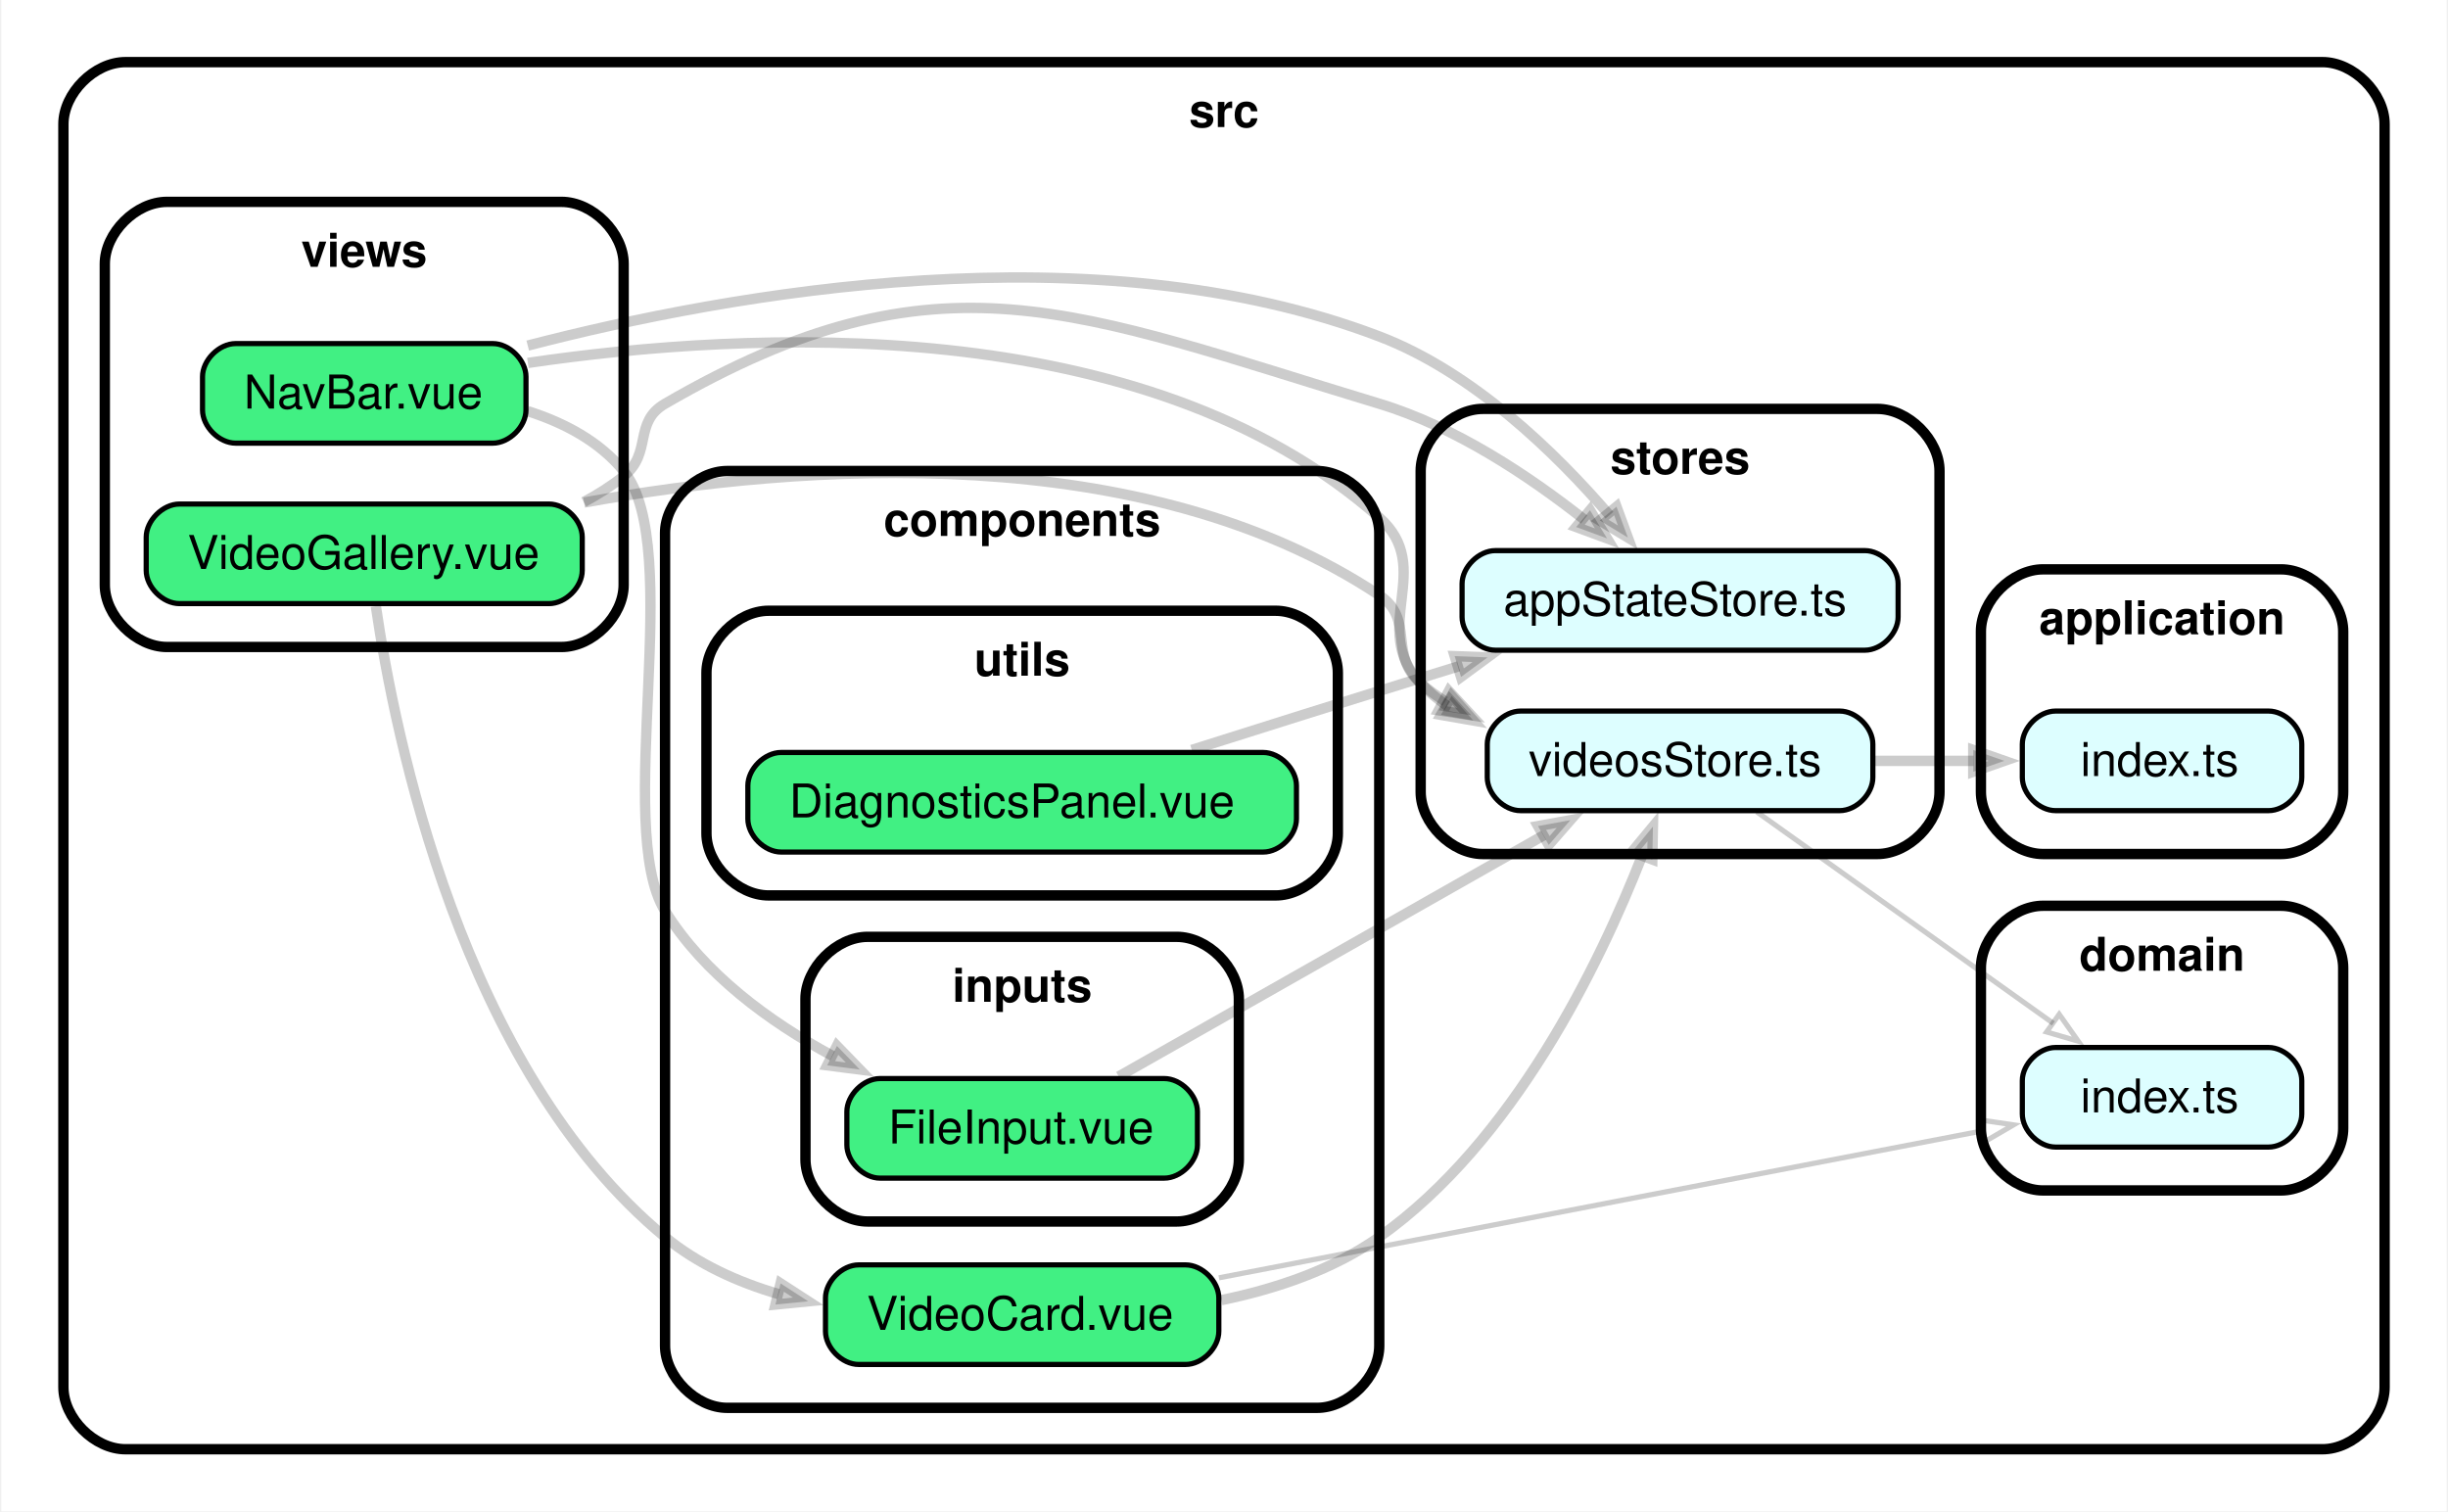
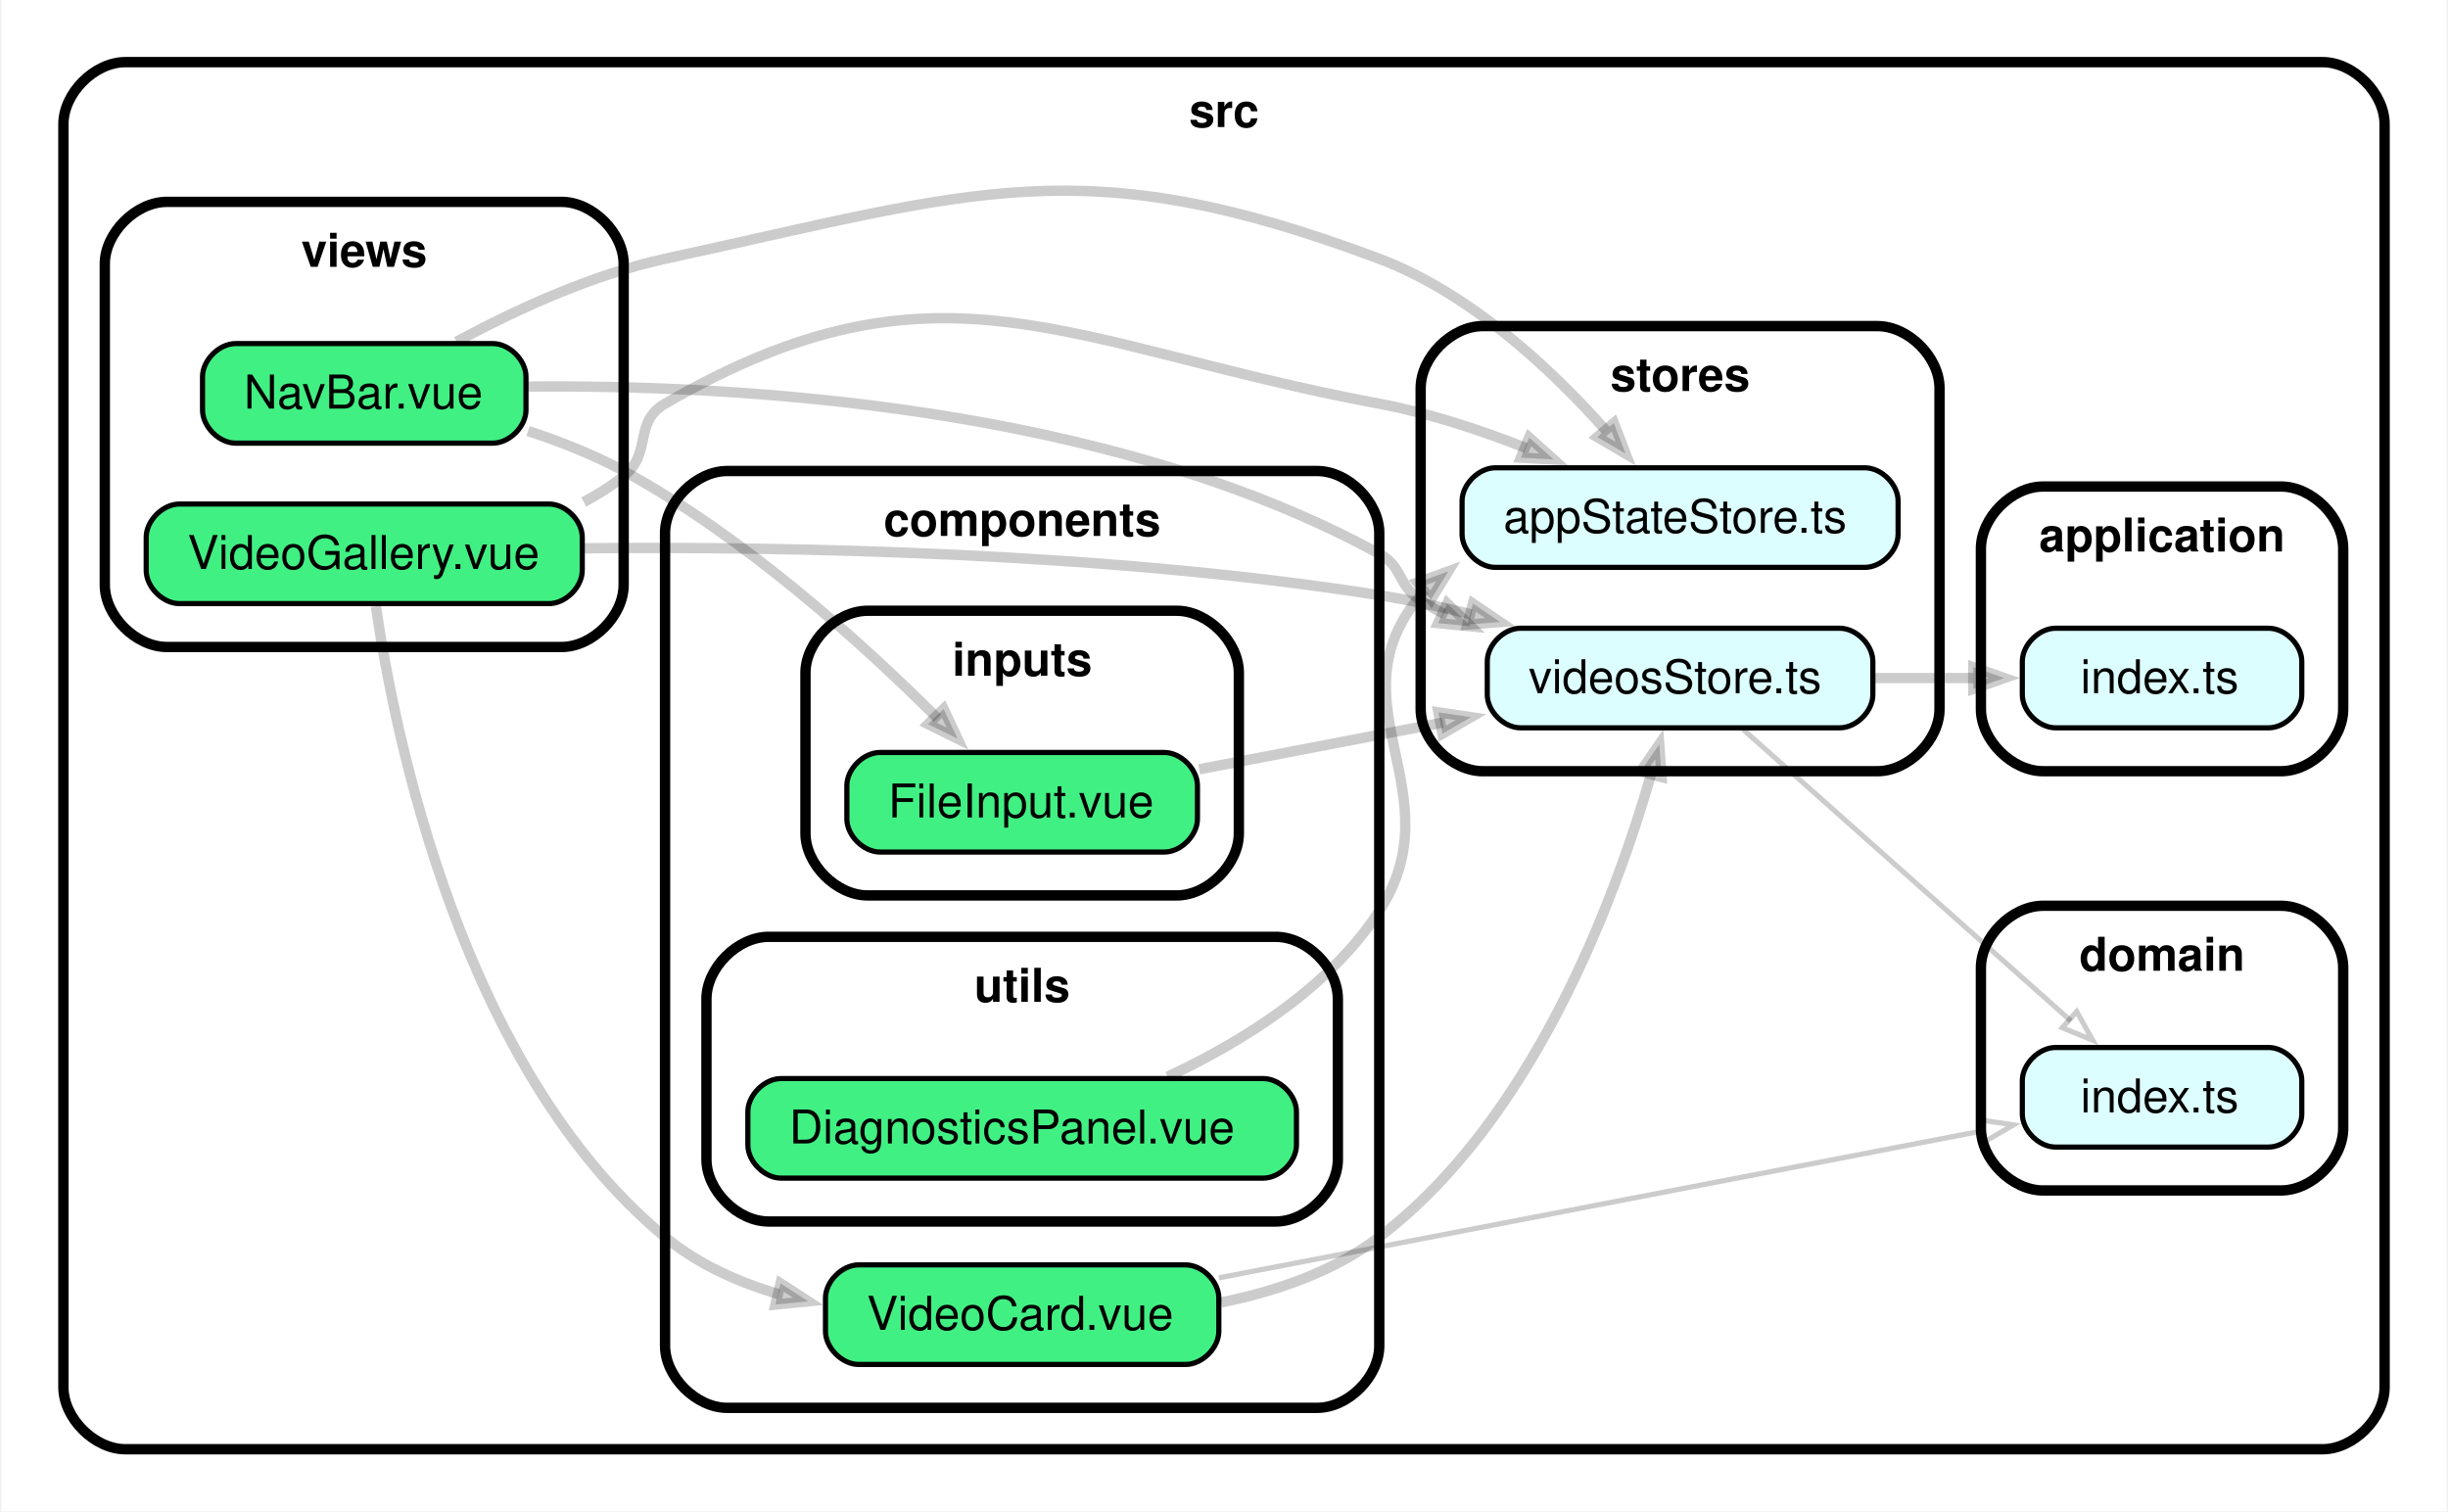
<svg xmlns="http://www.w3.org/2000/svg" xmlns:xlink="http://www.w3.org/1999/xlink" width="473pt" height="292pt" viewBox="0.00 0.00 472.50 292.00">
  <g id="graph0" class="graph" transform="scale(1 1) rotate(0) translate(4 288)">
    <polygon fill="white" stroke="none" points="-4,4 -4,-288 468.5,-288 468.5,4 -4,4" />
    <g id="clust1" class="cluster">
      <path fill="#ffffff" stroke="black" stroke-width="2" d="M20,-8C20,-8 444.5,-8 444.5,-8 450.5,-8 456.5,-14 456.5,-20 456.5,-20 456.5,-264 456.5,-264 456.5,-270 450.5,-276 444.5,-276 444.5,-276 20,-276 20,-276 14,-276 8,-270 8,-264 8,-264 8,-20 8,-20 8,-14 14,-8 20,-8" />
      <text text-anchor="middle" x="232.25" y="-263.45" font-family="Helvetica,sans-Serif" font-weight="bold" font-size="9.00">src</text>
    </g>
    <g id="clust2" class="cluster">
-       <path fill="#ffffff" stroke="black" stroke-width="2" d="M390.5,-123C390.5,-123 436.5,-123 436.5,-123 442.5,-123 448.5,-129 448.5,-135 448.5,-135 448.5,-166 448.5,-166 448.5,-172 442.5,-178 436.5,-178 436.5,-178 390.5,-178 390.5,-178 384.5,-178 378.5,-172 378.5,-166 378.5,-166 378.5,-135 378.5,-135 378.5,-129 384.5,-123 390.5,-123" />
-       <text text-anchor="middle" x="413.5" y="-165.45" font-family="Helvetica,sans-Serif" font-weight="bold" font-size="9.00">application</text>
+       <path fill="#ffffff" stroke="black" stroke-width="2" d="M390.5,-139C390.5,-139 436.5,-139 436.5,-139 442.5,-139 448.5,-145 448.5,-151 448.5,-151 448.5,-182 448.5,-182 448.5,-188 442.5,-194 436.5,-194 436.5,-194 390.5,-194 390.5,-194 384.5,-194 378.5,-188 378.5,-182 378.5,-182 378.5,-151 378.5,-151 378.5,-145 384.5,-139 390.5,-139" />
+       <text text-anchor="middle" x="413.5" y="-181.45" font-family="Helvetica,sans-Serif" font-weight="bold" font-size="9.00">application</text>
+     </g>
+     <g id="clust3" class="cluster">
+       <path fill="#ffffff" stroke="black" stroke-width="2" d="M136.25,-16C136.25,-16 250.25,-16 250.25,-16 256.25,-16 262.25,-22 262.25,-28 262.25,-28 262.25,-185 262.25,-185 262.25,-191 256.25,-197 250.25,-197 250.25,-197 136.25,-197 136.25,-197 130.25,-197 124.25,-191 124.25,-185 124.25,-185 124.25,-28 124.25,-28 124.25,-22 130.25,-16 136.25,-16" />
+       <text text-anchor="middle" x="193.25" y="-184.45" font-family="Helvetica,sans-Serif" font-weight="bold" font-size="9.00">components</text>
+     </g>
+     <g id="clust4" class="cluster">
+       <path fill="#ffffff" stroke="black" stroke-width="2" d="M163.38,-115C163.38,-115 223.12,-115 223.12,-115 229.12,-115 235.12,-121 235.12,-127 235.12,-127 235.12,-158 235.12,-158 235.12,-164 229.12,-170 223.12,-170 223.12,-170 163.38,-170 163.38,-170 157.38,-170 151.38,-164 151.38,-158 151.38,-158 151.38,-127 151.38,-127 151.38,-121 157.38,-115 163.38,-115" />
+       <text text-anchor="middle" x="193.25" y="-157.45" font-family="Helvetica,sans-Serif" font-weight="bold" font-size="9.00">inputs</text>
+     </g>
+     <g id="clust5" class="cluster">
+       <path fill="#ffffff" stroke="black" stroke-width="2" d="M144.25,-52C144.25,-52 242.25,-52 242.25,-52 248.25,-52 254.25,-58 254.25,-64 254.25,-64 254.25,-95 254.25,-95 254.25,-101 248.25,-107 242.25,-107 242.25,-107 144.25,-107 144.25,-107 138.25,-107 132.25,-101 132.25,-95 132.25,-95 132.25,-64 132.25,-64 132.25,-58 138.25,-52 144.25,-52" />
+       <text text-anchor="middle" x="193.25" y="-94.45" font-family="Helvetica,sans-Serif" font-weight="bold" font-size="9.00">utils</text>
    </g>
    <g id="clust6" class="cluster">
      <path fill="#ffffff" stroke="black" stroke-width="2" d="M390.5,-58C390.5,-58 436.5,-58 436.5,-58 442.5,-58 448.5,-64 448.5,-70 448.5,-70 448.5,-101 448.5,-101 448.5,-107 442.5,-113 436.5,-113 436.5,-113 390.5,-113 390.5,-113 384.5,-113 378.5,-107 378.5,-101 378.5,-101 378.5,-70 378.5,-70 378.5,-64 384.5,-58 390.5,-58" />
      <text text-anchor="middle" x="413.5" y="-100.45" font-family="Helvetica,sans-Serif" font-weight="bold" font-size="9.00">domain</text>
    </g>
-     <g id="clust3" class="cluster">
-       <path fill="#ffffff" stroke="black" stroke-width="2" d="M136.25,-16C136.25,-16 250.25,-16 250.25,-16 256.25,-16 262.25,-22 262.25,-28 262.25,-28 262.25,-185 262.25,-185 262.25,-191 256.25,-197 250.25,-197 250.25,-197 136.25,-197 136.25,-197 130.25,-197 124.25,-191 124.25,-185 124.25,-185 124.25,-28 124.25,-28 124.25,-22 130.25,-16 136.25,-16" />
-       <text text-anchor="middle" x="193.25" y="-184.45" font-family="Helvetica,sans-Serif" font-weight="bold" font-size="9.00">components</text>
-     </g>
-     <g id="clust5" class="cluster">
-       <path fill="#ffffff" stroke="black" stroke-width="2" d="M144.25,-115C144.25,-115 242.25,-115 242.25,-115 248.25,-115 254.25,-121 254.25,-127 254.25,-127 254.25,-158 254.25,-158 254.25,-164 248.25,-170 242.25,-170 242.25,-170 144.25,-170 144.25,-170 138.25,-170 132.25,-164 132.25,-158 132.25,-158 132.25,-127 132.25,-127 132.25,-121 138.25,-115 144.25,-115" />
-       <text text-anchor="middle" x="193.25" y="-157.45" font-family="Helvetica,sans-Serif" font-weight="bold" font-size="9.00">utils</text>
-     </g>
-     <g id="clust4" class="cluster">
-       <path fill="#ffffff" stroke="black" stroke-width="2" d="M163.38,-52C163.38,-52 223.12,-52 223.12,-52 229.12,-52 235.12,-58 235.12,-64 235.12,-64 235.12,-95 235.12,-95 235.12,-101 229.12,-107 223.12,-107 223.12,-107 163.38,-107 163.38,-107 157.38,-107 151.38,-101 151.38,-95 151.38,-95 151.38,-64 151.38,-64 151.38,-58 157.38,-52 163.38,-52" />
-       <text text-anchor="middle" x="193.25" y="-94.45" font-family="Helvetica,sans-Serif" font-weight="bold" font-size="9.00">inputs</text>
-     </g>
    <g id="clust7" class="cluster">
-       <path fill="#ffffff" stroke="black" stroke-width="2" d="M282.25,-123C282.25,-123 358.5,-123 358.5,-123 364.5,-123 370.5,-129 370.5,-135 370.5,-135 370.5,-197 370.5,-197 370.5,-203 364.5,-209 358.5,-209 358.5,-209 282.25,-209 282.25,-209 276.25,-209 270.25,-203 270.25,-197 270.25,-197 270.25,-135 270.25,-135 270.25,-129 276.25,-123 282.25,-123" />
-       <text text-anchor="middle" x="320.38" y="-196.45" font-family="Helvetica,sans-Serif" font-weight="bold" font-size="9.00">stores</text>
+       <path fill="#ffffff" stroke="black" stroke-width="2" d="M282.25,-139C282.25,-139 358.5,-139 358.5,-139 364.5,-139 370.5,-145 370.5,-151 370.5,-151 370.5,-213 370.5,-213 370.5,-219 364.5,-225 358.5,-225 358.5,-225 282.25,-225 282.25,-225 276.25,-225 270.25,-219 270.25,-213 270.25,-213 270.25,-151 270.25,-151 270.25,-145 276.25,-139 282.25,-139" />
+       <text text-anchor="middle" x="320.38" y="-212.45" font-family="Helvetica,sans-Serif" font-weight="bold" font-size="9.00">stores</text>
    </g>
    <g id="clust8" class="cluster">
      <path fill="#ffffff" stroke="black" stroke-width="2" d="M28,-163C28,-163 104.25,-163 104.25,-163 110.25,-163 116.25,-169 116.25,-175 116.25,-175 116.25,-237 116.25,-237 116.25,-243 110.25,-249 104.25,-249 104.25,-249 28,-249 28,-249 22,-249 16,-243 16,-237 16,-237 16,-175 16,-175 16,-169 22,-163 28,-163" />
      <text text-anchor="middle" x="66.12" y="-236.45" font-family="Helvetica,sans-Serif" font-weight="bold" font-size="9.00">views</text>
    </g>
    <g id="node1" class="node">
      <g id="a_node1">
        <a xlink:href="src/application/index.ts" xlink:title="index.ts">
-           <path fill="#ddfeff" stroke="black" d="M434.08,-150.62C434.08,-150.62 392.92,-150.62 392.92,-150.62 389.71,-150.62 386.5,-147.42 386.5,-144.21 386.5,-144.21 386.5,-137.79 386.5,-137.79 386.5,-134.58 389.71,-131.38 392.92,-131.38 392.92,-131.38 434.08,-131.38 434.08,-131.38 437.29,-131.38 440.5,-134.58 440.5,-137.79 440.5,-137.79 440.5,-144.21 440.5,-144.21 440.5,-147.42 437.29,-150.62 434.08,-150.62" />
-           <text text-anchor="start" x="397.75" y="-138.07" font-family="Helvetica,sans-Serif" font-size="9.00">index.ts</text>
+           <path fill="#ddfeff" stroke="black" d="M434.08,-166.62C434.08,-166.62 392.92,-166.62 392.92,-166.62 389.71,-166.62 386.5,-163.42 386.5,-160.21 386.5,-160.21 386.5,-153.79 386.5,-153.79 386.5,-150.58 389.71,-147.38 392.92,-147.38 392.92,-147.38 434.08,-147.38 434.08,-147.38 437.29,-147.38 440.5,-150.58 440.5,-153.79 440.5,-153.79 440.5,-160.21 440.5,-160.21 440.5,-163.42 437.29,-166.62 434.08,-166.62" />
+           <text text-anchor="start" x="397.75" y="-154.07" font-family="Helvetica,sans-Serif" font-size="9.00">index.ts</text>
        </a>
      </g>
    </g>
    <g id="node2" class="node">
      <g id="a_node2">
        <a xlink:href="src/components/VideoCard.vue" xlink:title="VideoCard.vue">
          <path fill="#41f083" stroke="black" d="M224.83,-43.62C224.83,-43.62 161.67,-43.62 161.67,-43.62 158.46,-43.62 155.25,-40.42 155.25,-37.21 155.25,-37.21 155.25,-30.79 155.25,-30.79 155.25,-27.58 158.46,-24.38 161.67,-24.38 161.67,-24.38 224.83,-24.38 224.83,-24.38 228.04,-24.38 231.25,-27.58 231.25,-30.79 231.25,-30.79 231.25,-37.21 231.25,-37.21 231.25,-40.42 228.04,-43.62 224.83,-43.62" />
          <text text-anchor="start" x="163.25" y="-31.07" font-family="Helvetica,sans-Serif" font-size="9.00">VideoCard.vue</text>
        </a>
      </g>
    </g>
    <g id="node3" class="node">
      <g id="a_node3">
        <a xlink:href="src/domain/index.ts" xlink:title="index.ts">
          <path fill="#ddfeff" stroke="black" d="M434.08,-85.62C434.08,-85.62 392.92,-85.62 392.92,-85.62 389.71,-85.62 386.5,-82.42 386.5,-79.21 386.5,-79.21 386.5,-72.79 386.5,-72.79 386.5,-69.58 389.71,-66.38 392.92,-66.38 392.92,-66.38 434.08,-66.38 434.08,-66.38 437.29,-66.38 440.5,-69.58 440.5,-72.79 440.5,-72.79 440.5,-79.21 440.5,-79.21 440.5,-82.42 437.29,-85.62 434.08,-85.62" />
          <text text-anchor="start" x="397.75" y="-73.08" font-family="Helvetica,sans-Serif" font-size="9.00">index.ts</text>
        </a>
      </g>
    </g>
    <g id="edge1" class="edge">
      <path fill="none" stroke="#000000" stroke-opacity="0.2" d="M231.27,-41.12C272.72,-49.1 339.28,-61.91 379.16,-69.58" />
      <polygon fill="none" stroke="#000000" stroke-opacity="0.2" points="378.51,-71.6 384.8,-70.67 379.3,-67.47 378.51,-71.6" />
    </g>
    <g id="node4" class="node">
      <g id="a_node4">
        <a xlink:href="src/stores/videosStore.ts" xlink:title="videosStore.ts">
-           <path fill="#ddfeff" stroke="black" d="M351.21,-150.62C351.21,-150.62 289.54,-150.62 289.54,-150.62 286.33,-150.62 283.12,-147.42 283.12,-144.21 283.12,-144.21 283.12,-137.79 283.12,-137.79 283.12,-134.58 286.33,-131.38 289.54,-131.38 289.54,-131.38 351.21,-131.38 351.21,-131.38 354.42,-131.38 357.62,-134.58 357.62,-137.79 357.62,-137.79 357.62,-144.21 357.62,-144.21 357.62,-147.42 354.42,-150.62 351.21,-150.62" />
-           <text text-anchor="start" x="291.12" y="-138.07" font-family="Helvetica,sans-Serif" font-size="9.00">videosStore.ts</text>
+           <path fill="#ddfeff" stroke="black" d="M351.21,-166.62C351.21,-166.62 289.54,-166.62 289.54,-166.62 286.33,-166.62 283.12,-163.42 283.12,-160.21 283.12,-160.21 283.12,-153.79 283.12,-153.79 283.12,-150.58 286.33,-147.38 289.54,-147.38 289.54,-147.38 351.21,-147.38 351.21,-147.38 354.42,-147.38 357.62,-150.58 357.62,-153.79 357.62,-153.79 357.62,-160.21 357.62,-160.21 357.62,-163.42 354.42,-166.62 351.21,-166.62" />
+           <text text-anchor="start" x="291.12" y="-154.07" font-family="Helvetica,sans-Serif" font-size="9.00">videosStore.ts</text>
        </a>
      </g>
    </g>
    <g id="edge2" class="edge">
-       <path fill="none" stroke="#000000" stroke-width="2" stroke-opacity="0.2" d="M231.74,-36.81C242.33,-38.99 253.37,-42.71 262.25,-49 288.18,-67.36 304.77,-101.57 313.05,-122.7" />
-       <polygon fill="#000000" fill-opacity="0.2" stroke="#000000" stroke-width="2" stroke-opacity="0.2" points="311.07,-123.4 315.13,-128.3 315.01,-121.94 311.07,-123.4" />
+       <path fill="none" stroke="#000000" stroke-width="2" stroke-opacity="0.2" d="M231.67,-36.36C242.37,-38.51 253.5,-42.34 262.25,-49 291.9,-71.57 307.76,-114.03 314.79,-138.44" />
+       <polygon fill="#000000" fill-opacity="0.2" stroke="#000000" stroke-width="2" stroke-opacity="0.2" points="312.75,-138.96 316.35,-144.2 316.81,-137.86 312.75,-138.96" />
    </g>
    <g id="edge5" class="edge">
-       <path fill="none" stroke="#000000" stroke-width="2" stroke-opacity="0.2" d="M357.91,-141C364.23,-141 370.8,-141 377.09,-141" />
-       <polygon fill="#000000" fill-opacity="0.2" stroke="#000000" stroke-width="2" stroke-opacity="0.2" points="377.02,-143.1 383.02,-141 377.02,-138.9 377.02,-143.1" />
+       <path fill="none" stroke="#000000" stroke-width="2" stroke-opacity="0.2" d="M357.91,-157C364.23,-157 370.8,-157 377.09,-157" />
+       <polygon fill="#000000" fill-opacity="0.2" stroke="#000000" stroke-width="2" stroke-opacity="0.2" points="377.02,-159.1 383.02,-157 377.02,-154.9 377.02,-159.1" />
    </g>
    <g id="edge6" class="edge">
-       <path fill="none" stroke="#000000" stroke-opacity="0.2" d="M335.21,-131.13C350.47,-120.25 375.14,-102.65 392.5,-90.27" />
-       <polygon fill="none" stroke="#000000" stroke-opacity="0.2" points="393.63,-92.04 397.3,-86.84 391.19,-88.62 393.63,-92.04" />
+       <path fill="none" stroke="#000000" stroke-opacity="0.2" d="M332.55,-147.07C348.4,-132.98 377.52,-107.09 395.9,-90.75" />
+       <polygon fill="none" stroke="#000000" stroke-opacity="0.2" points="397.01,-92.57 400.1,-87.02 394.22,-89.44 397.01,-92.57" />
    </g>
    <g id="node5" class="node">
      <g id="a_node5">
        <a xlink:href="src/components/inputs/FileInput.vue" xlink:title="FileInput.vue">
-           <path fill="#41f083" stroke="black" d="M220.71,-79.62C220.71,-79.62 165.79,-79.62 165.79,-79.62 162.58,-79.62 159.38,-76.42 159.38,-73.21 159.38,-73.21 159.38,-66.79 159.38,-66.79 159.38,-63.58 162.58,-60.38 165.79,-60.38 165.79,-60.38 220.71,-60.38 220.71,-60.38 223.92,-60.38 227.12,-63.58 227.12,-66.79 227.12,-66.79 227.12,-73.21 227.12,-73.21 227.12,-76.42 223.92,-79.62 220.71,-79.62" />
-           <text text-anchor="start" x="167.38" y="-67.08" font-family="Helvetica,sans-Serif" font-size="9.00">FileInput.vue</text>
+           <path fill="#41f083" stroke="black" d="M220.71,-142.62C220.71,-142.62 165.79,-142.62 165.79,-142.62 162.58,-142.62 159.38,-139.42 159.38,-136.21 159.38,-136.21 159.38,-129.79 159.38,-129.79 159.38,-126.58 162.58,-123.38 165.79,-123.38 165.79,-123.38 220.71,-123.38 220.71,-123.38 223.92,-123.38 227.12,-126.58 227.12,-129.79 227.12,-129.79 227.12,-136.21 227.12,-136.21 227.12,-139.42 223.92,-142.62 220.71,-142.62" />
+           <text text-anchor="start" x="167.38" y="-130.07" font-family="Helvetica,sans-Serif" font-size="9.00">FileInput.vue</text>
        </a>
      </g>
    </g>
    <g id="edge3" class="edge">
-       <path fill="none" stroke="#000000" stroke-width="2" stroke-opacity="0.2" d="M211.91,-80.02C233.34,-92.18 269.61,-112.76 294.02,-126.61" />
-       <polygon fill="#000000" fill-opacity="0.2" stroke="#000000" stroke-width="2" stroke-opacity="0.2" points="292.92,-128.4 299.17,-129.54 294.99,-124.75 292.92,-128.4" />
+       <path fill="none" stroke="#000000" stroke-width="2" stroke-opacity="0.2" d="M227.45,-139.37C241.87,-142.13 258.98,-145.41 274.5,-148.39" />
+       <polygon fill="#000000" fill-opacity="0.2" stroke="#000000" stroke-width="2" stroke-opacity="0.2" points="273.67,-150.37 279.96,-149.44 274.46,-146.25 273.67,-150.37" />
    </g>
    <g id="node6" class="node">
      <g id="a_node6">
        <a xlink:href="src/components/utils/DiagnosticsPanel.vue" xlink:title="DiagnosticsPanel.vue">
-           <path fill="#41f083" stroke="black" d="M239.83,-142.62C239.83,-142.62 146.67,-142.62 146.67,-142.62 143.46,-142.62 140.25,-139.42 140.25,-136.21 140.25,-136.21 140.25,-129.79 140.25,-129.79 140.25,-126.58 143.46,-123.38 146.67,-123.38 146.67,-123.38 239.83,-123.38 239.83,-123.38 243.04,-123.38 246.25,-126.58 246.25,-129.79 246.25,-129.79 246.25,-136.21 246.25,-136.21 246.25,-139.42 243.04,-142.62 239.83,-142.62" />
-           <text text-anchor="start" x="148.25" y="-130.07" font-family="Helvetica,sans-Serif" font-size="9.00">DiagnosticsPanel.vue</text>
+           <path fill="#41f083" stroke="black" d="M239.83,-79.62C239.83,-79.62 146.67,-79.62 146.67,-79.62 143.46,-79.62 140.25,-76.42 140.25,-73.21 140.25,-73.21 140.25,-66.79 140.25,-66.79 140.25,-63.58 143.46,-60.38 146.67,-60.38 146.67,-60.38 239.83,-60.38 239.83,-60.38 243.04,-60.38 246.25,-63.58 246.25,-66.79 246.25,-66.79 246.25,-73.21 246.25,-73.21 246.25,-76.42 243.04,-79.62 239.83,-79.62" />
+           <text text-anchor="start" x="148.25" y="-67.08" font-family="Helvetica,sans-Serif" font-size="9.00">DiagnosticsPanel.vue</text>
        </a>
      </g>
    </g>
    <g id="node7" class="node">
      <g id="a_node7">
        <a xlink:href="src/stores/appStateStore.ts" xlink:title="appStateStore.ts">
-           <path fill="#ddfeff" stroke="black" d="M356.08,-181.62C356.08,-181.62 284.67,-181.62 284.67,-181.62 281.46,-181.62 278.25,-178.42 278.25,-175.21 278.25,-175.21 278.25,-168.79 278.25,-168.79 278.25,-165.58 281.46,-162.38 284.67,-162.38 284.67,-162.38 356.08,-162.38 356.08,-162.38 359.29,-162.38 362.5,-165.58 362.5,-168.79 362.5,-168.79 362.5,-175.21 362.5,-175.21 362.5,-178.42 359.29,-181.62 356.08,-181.62" />
-           <text text-anchor="start" x="286.25" y="-169.07" font-family="Helvetica,sans-Serif" font-size="9.00">appStateStore.ts</text>
+           <path fill="#ddfeff" stroke="black" d="M356.08,-197.62C356.08,-197.62 284.67,-197.62 284.67,-197.62 281.46,-197.62 278.25,-194.42 278.25,-191.21 278.25,-191.21 278.25,-184.79 278.25,-184.79 278.25,-181.58 281.46,-178.38 284.67,-178.38 284.67,-178.38 356.08,-178.38 356.08,-178.38 359.29,-178.38 362.5,-181.58 362.5,-184.79 362.5,-184.79 362.5,-191.21 362.5,-191.21 362.5,-194.42 359.29,-197.62 356.08,-197.62" />
+           <text text-anchor="start" x="286.25" y="-185.07" font-family="Helvetica,sans-Serif" font-size="9.00">appStateStore.ts</text>
        </a>
      </g>
    </g>
    <g id="edge4" class="edge">
-       <path fill="none" stroke="#000000" stroke-width="2" stroke-opacity="0.2" d="M226.03,-143.11C239.64,-147.42 255.71,-152.49 270.25,-157 272.65,-157.74 275.11,-158.51 277.59,-159.27" />
-       <polygon fill="#000000" fill-opacity="0.2" stroke="#000000" stroke-width="2" stroke-opacity="0.2" points="276.82,-161.23 283.17,-160.99 278.05,-157.22 276.82,-161.23" />
+       <path fill="none" stroke="#000000" stroke-width="2" stroke-opacity="0.2" d="M221.36,-79.97C235.87,-86.75 252.68,-97.2 262.25,-112 277.1,-134.96 252.58,-152.13 270.25,-173 270.52,-173.32 270.8,-173.64 271.09,-173.95" />
+       <polygon fill="#000000" fill-opacity="0.2" stroke="#000000" stroke-width="2" stroke-opacity="0.2" points="269.61,-175.45 275.59,-177.61 272.26,-172.19 269.61,-175.45" />
    </g>
    <g id="node8" class="node">
      <g id="a_node8">
        <a xlink:href="src/views/NavBar.vue" xlink:title="NavBar.vue">
          <path fill="#41f083" stroke="black" d="M90.96,-221.62C90.96,-221.62 41.29,-221.62 41.29,-221.62 38.08,-221.62 34.88,-218.42 34.88,-215.21 34.88,-215.21 34.88,-208.79 34.88,-208.79 34.88,-205.58 38.08,-202.38 41.29,-202.38 41.29,-202.38 90.96,-202.38 90.96,-202.38 94.17,-202.38 97.38,-205.58 97.38,-208.79 97.38,-208.79 97.38,-215.21 97.38,-215.21 97.38,-218.42 94.17,-221.62 90.96,-221.62" />
          <text text-anchor="start" x="42.88" y="-209.07" font-family="Helvetica,sans-Serif" font-size="9.00">NavBar.vue</text>
        </a>
      </g>
    </g>
    <g id="edge9" class="edge">
-       <path fill="none" stroke="#000000" stroke-width="2" stroke-opacity="0.2" d="M97.75,-217.88C140.18,-224.13 216.74,-228.25 262.25,-188 273.23,-178.29 260.15,-166.63 270.25,-156 271.81,-154.36 273.54,-152.9 275.4,-151.59" />
-       <polygon fill="#000000" fill-opacity="0.2" stroke="#000000" stroke-width="2" stroke-opacity="0.2" points="276.21,-153.54 280.42,-148.79 274.16,-149.88 276.21,-153.54" />
+       <path fill="none" stroke="#000000" stroke-width="2" stroke-opacity="0.2" d="M97.55,-213.31C137.75,-213.73 209.6,-209.82 262.25,-181 266.94,-178.43 265.75,-174.89 270.25,-172 271.69,-171.08 273.18,-170.21 274.72,-169.4" />
+       <polygon fill="#000000" fill-opacity="0.2" stroke="#000000" stroke-width="2" stroke-opacity="0.2" points="275.37,-171.41 279.94,-166.99 273.61,-167.6 275.37,-171.41" />
    </g>
    <g id="edge7" class="edge">
-       <path fill="none" stroke="#000000" stroke-width="2" stroke-opacity="0.2" d="M97.7,-208.57C104.76,-206.33 111.57,-202.74 116.25,-197 128.24,-182.3 114.24,-128.12 124.25,-112 131.82,-99.82 144.36,-90.62 156.62,-83.99" />
-       <polygon fill="#000000" fill-opacity="0.2" stroke="#000000" stroke-width="2" stroke-opacity="0.2" points="157.46,-85.92 161.88,-81.36 155.58,-82.17 157.46,-85.92" />
+       <path fill="none" stroke="#000000" stroke-width="2" stroke-opacity="0.2" d="M97.78,-204.73C104.08,-202.67 110.53,-200.11 116.25,-197 139.64,-184.28 162.46,-163.63 176.88,-149.24" />
+       <polygon fill="#000000" fill-opacity="0.2" stroke="#000000" stroke-width="2" stroke-opacity="0.2" points="178.07,-151.03 180.77,-145.28 175.07,-148.09 178.07,-151.03" />
    </g>
    <g id="edge8" class="edge">
-       <path fill="none" stroke="#000000" stroke-width="2" stroke-opacity="0.2" d="M97.72,-221.23C137.17,-231.47 207.25,-243.98 262.25,-223 280.32,-216.11 296.3,-200.58 306.73,-188.46" />
-       <polygon fill="#000000" fill-opacity="0.2" stroke="#000000" stroke-width="2" stroke-opacity="0.2" points="308.09,-190.11 310.28,-184.15 304.84,-187.44 308.09,-190.11" />
+       <path fill="none" stroke="#000000" stroke-width="2" stroke-opacity="0.2" d="M83.96,-221.98C95,-227.93 109.98,-234.91 124.25,-238 184.19,-251 204.84,-259.58 262.25,-238 279.82,-231.4 295.53,-216.66 306,-204.89" />
+       <polygon fill="#000000" fill-opacity="0.2" stroke="#000000" stroke-width="2" stroke-opacity="0.2" points="307.57,-206.28 309.85,-200.35 304.37,-203.56 307.57,-206.28" />
    </g>
    <g id="node9" class="node">
      <g id="a_node9">
        <a xlink:href="src/views/VideoGallery.vue" xlink:title="VideoGallery.vue">
          <path fill="#41f083" stroke="black" d="M101.83,-190.62C101.83,-190.62 30.42,-190.62 30.42,-190.62 27.21,-190.62 24,-187.42 24,-184.21 24,-184.21 24,-177.79 24,-177.79 24,-174.58 27.21,-171.38 30.42,-171.38 30.42,-171.38 101.83,-171.38 101.83,-171.38 105.04,-171.38 108.25,-174.58 108.25,-177.79 108.25,-177.79 108.25,-184.21 108.25,-184.21 108.25,-187.42 105.04,-190.62 101.83,-190.62" />
          <text text-anchor="start" x="32" y="-178.07" font-family="Helvetica,sans-Serif" font-size="9.00">VideoGallery.vue</text>
        </a>
      </g>
    </g>
    <g id="edge10" class="edge">
      <path fill="none" stroke="#000000" stroke-width="2" stroke-opacity="0.2" d="M68.37,-170.89C72.01,-145.99 84.95,-81.41 124.25,-49 130.55,-43.8 138.26,-40.3 146.2,-37.97" />
      <polygon fill="#000000" fill-opacity="0.2" stroke="#000000" stroke-width="2" stroke-opacity="0.2" points="146.57,-40.04 151.91,-36.58 145.58,-35.96 146.57,-40.04" />
    </g>
    <g id="edge12" class="edge">
-       <path fill="none" stroke="#000000" stroke-width="2" stroke-opacity="0.2" d="M108.61,-190.91C150.91,-198.54 216.63,-203.28 262.25,-173 269.21,-168.38 263.94,-161.47 270.25,-156 271.73,-154.72 273.32,-153.55 274.98,-152.48" />
-       <polygon fill="#000000" fill-opacity="0.2" stroke="#000000" stroke-width="2" stroke-opacity="0.2" points="275.69,-154.48 280.01,-149.81 273.73,-150.76 275.69,-154.48" />
+       <path fill="none" stroke="#000000" stroke-width="2" stroke-opacity="0.2" d="M108.51,-182.07C148.2,-182.45 209.68,-181.32 262.25,-173 268.06,-172.08 274.12,-170.77 280.03,-169.3" />
+       <polygon fill="#000000" fill-opacity="0.2" stroke="#000000" stroke-width="2" stroke-opacity="0.2" points="280.35,-171.39 285.61,-167.82 279.27,-167.33 280.35,-171.39" />
    </g>
    <g id="edge11" class="edge">
-       <path fill="none" stroke="#000000" stroke-width="2" stroke-opacity="0.2" d="M108.54,-191.01C111.27,-192.45 113.88,-194.11 116.25,-196 121.85,-200.47 118.05,-206.4 124.25,-210 177.3,-240.78 203.54,-227.74 262.25,-210 276.89,-205.58 291.21,-196.03 301.85,-187.62" />
-       <polygon fill="#000000" fill-opacity="0.2" stroke="#000000" stroke-width="2" stroke-opacity="0.2" points="302.97,-189.42 306.26,-183.98 300.29,-186.18 302.97,-189.42" />
+       <path fill="none" stroke="#000000" stroke-width="2" stroke-opacity="0.2" d="M108.54,-191.01C111.27,-192.45 113.88,-194.11 116.25,-196 121.85,-200.47 118.05,-206.4 124.25,-210 177.3,-240.78 201.95,-221.21 262.25,-210 271.75,-208.23 281.71,-204.95 290.6,-201.44" />
+       <polygon fill="#000000" fill-opacity="0.2" stroke="#000000" stroke-width="2" stroke-opacity="0.2" points="291.22,-203.46 295.96,-199.22 289.61,-199.58 291.22,-203.46" />
    </g>
  </g>
</svg>
